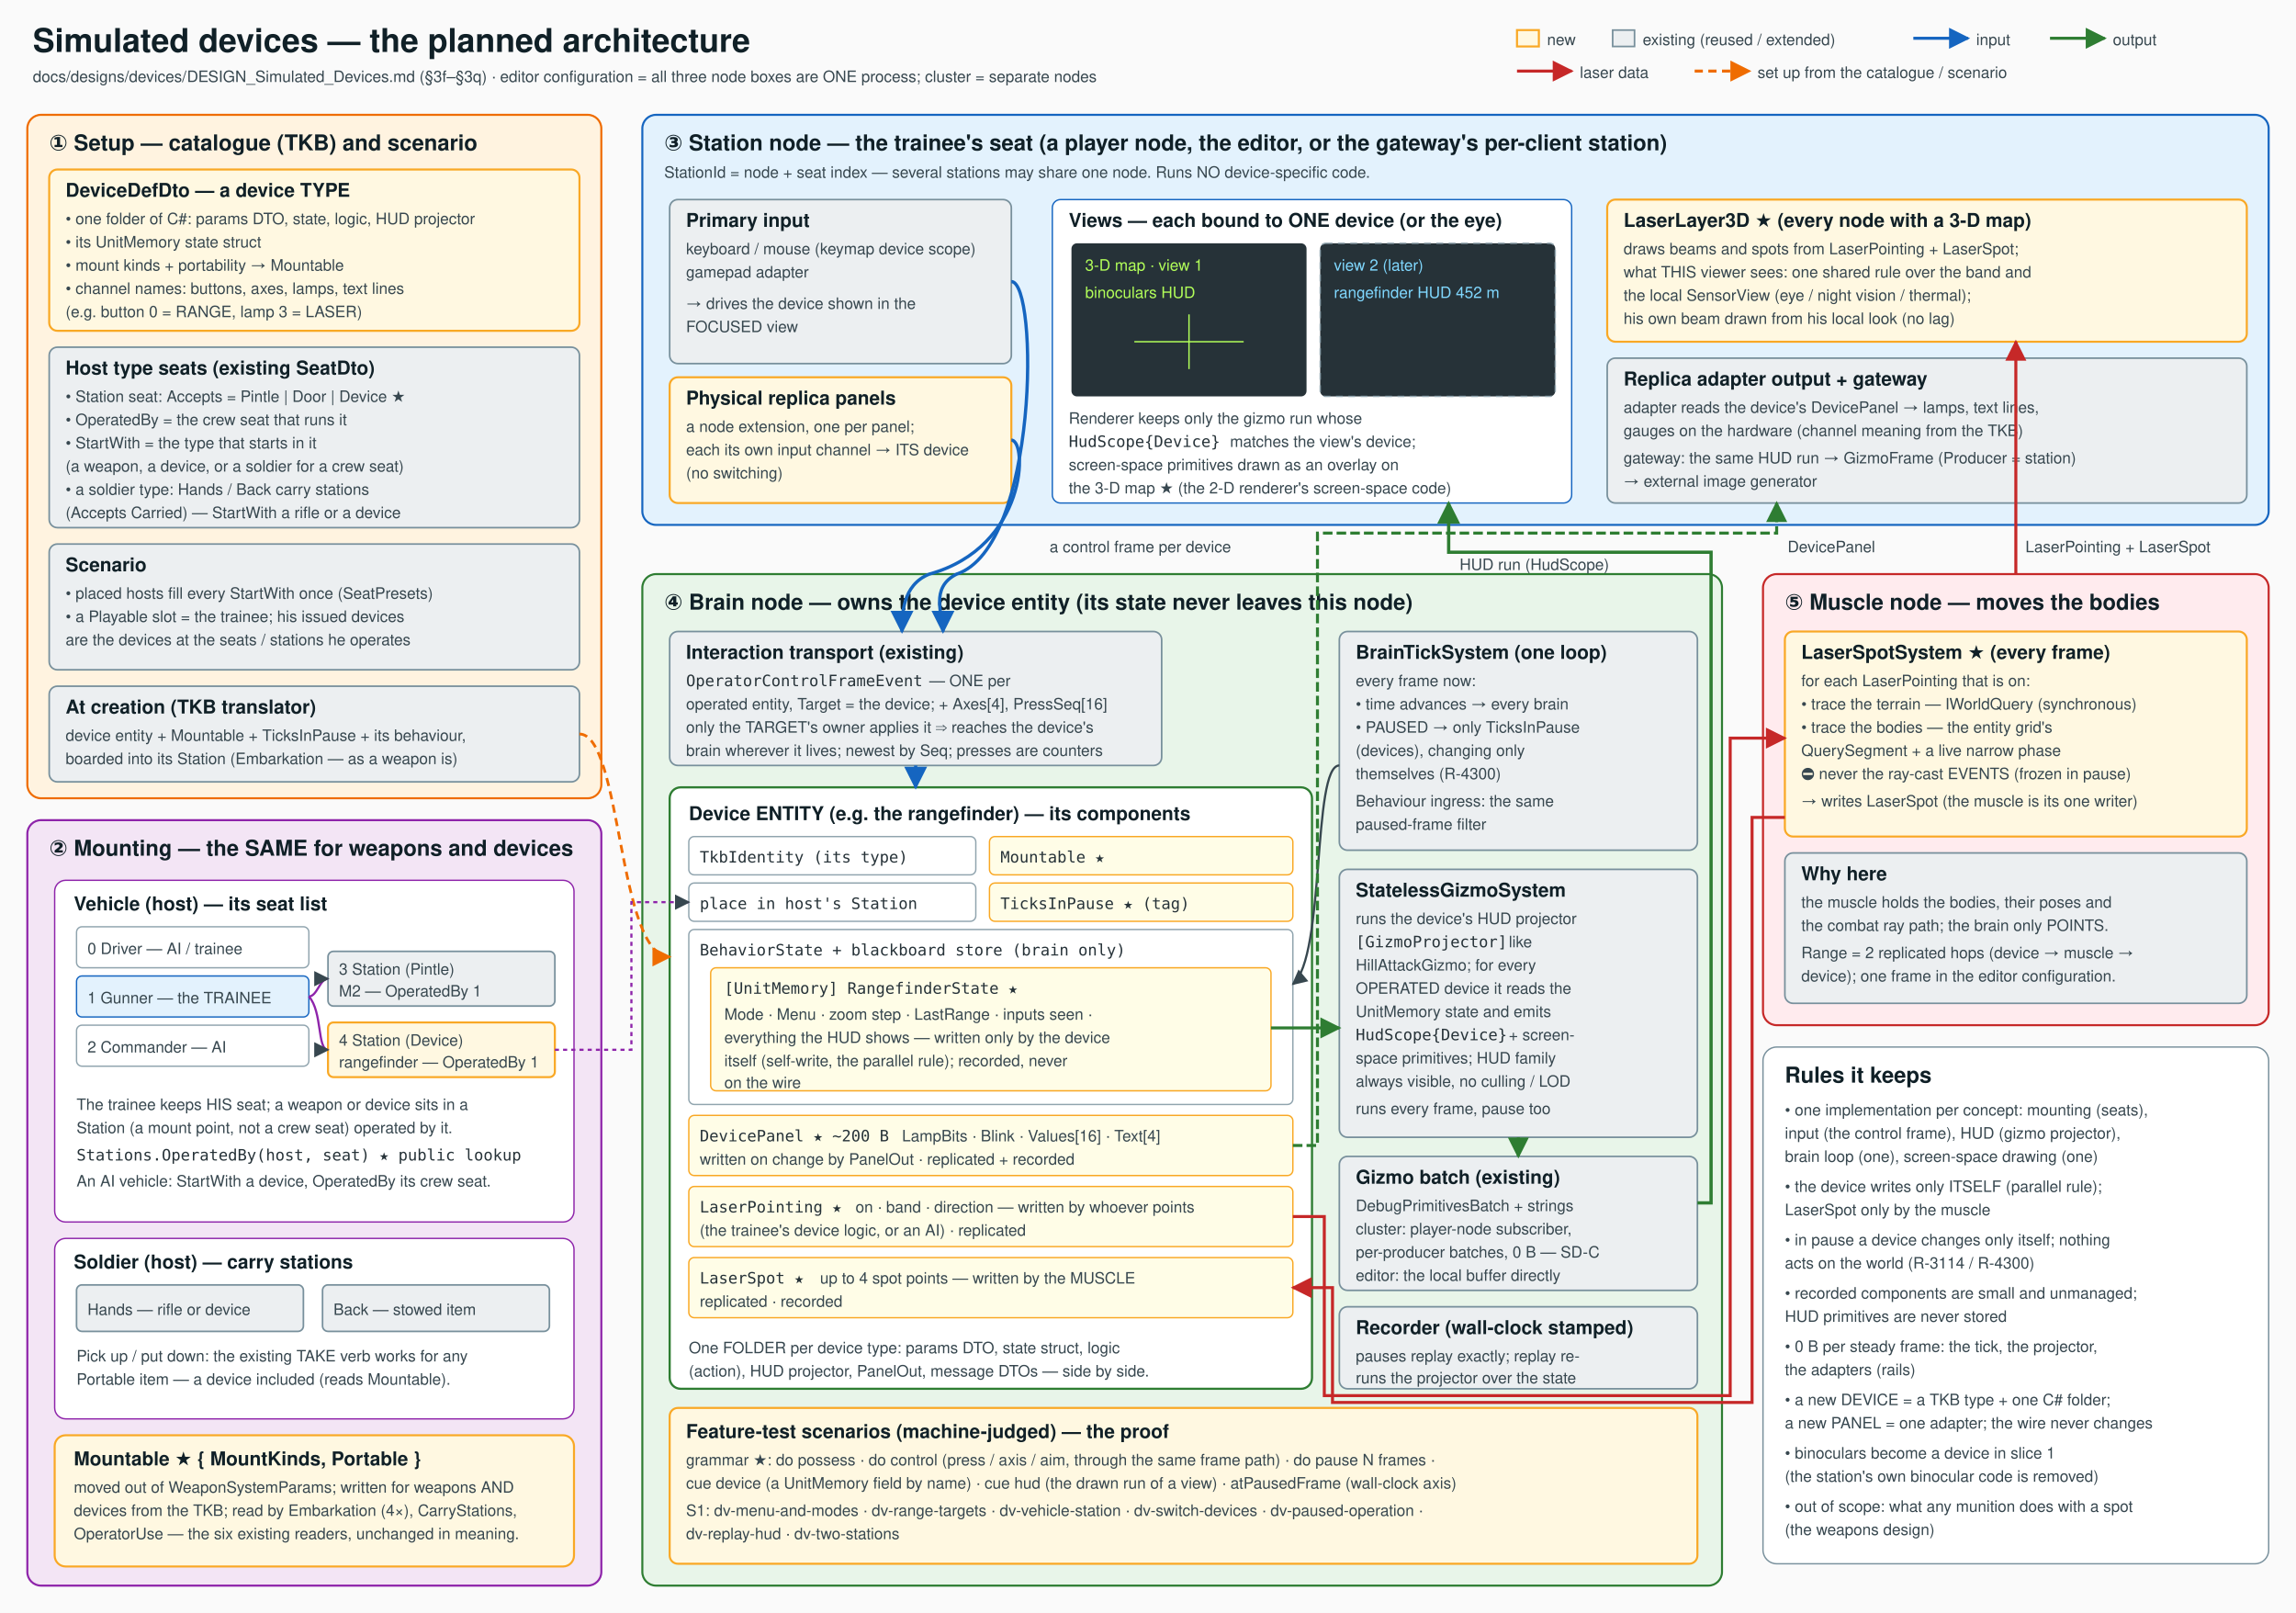
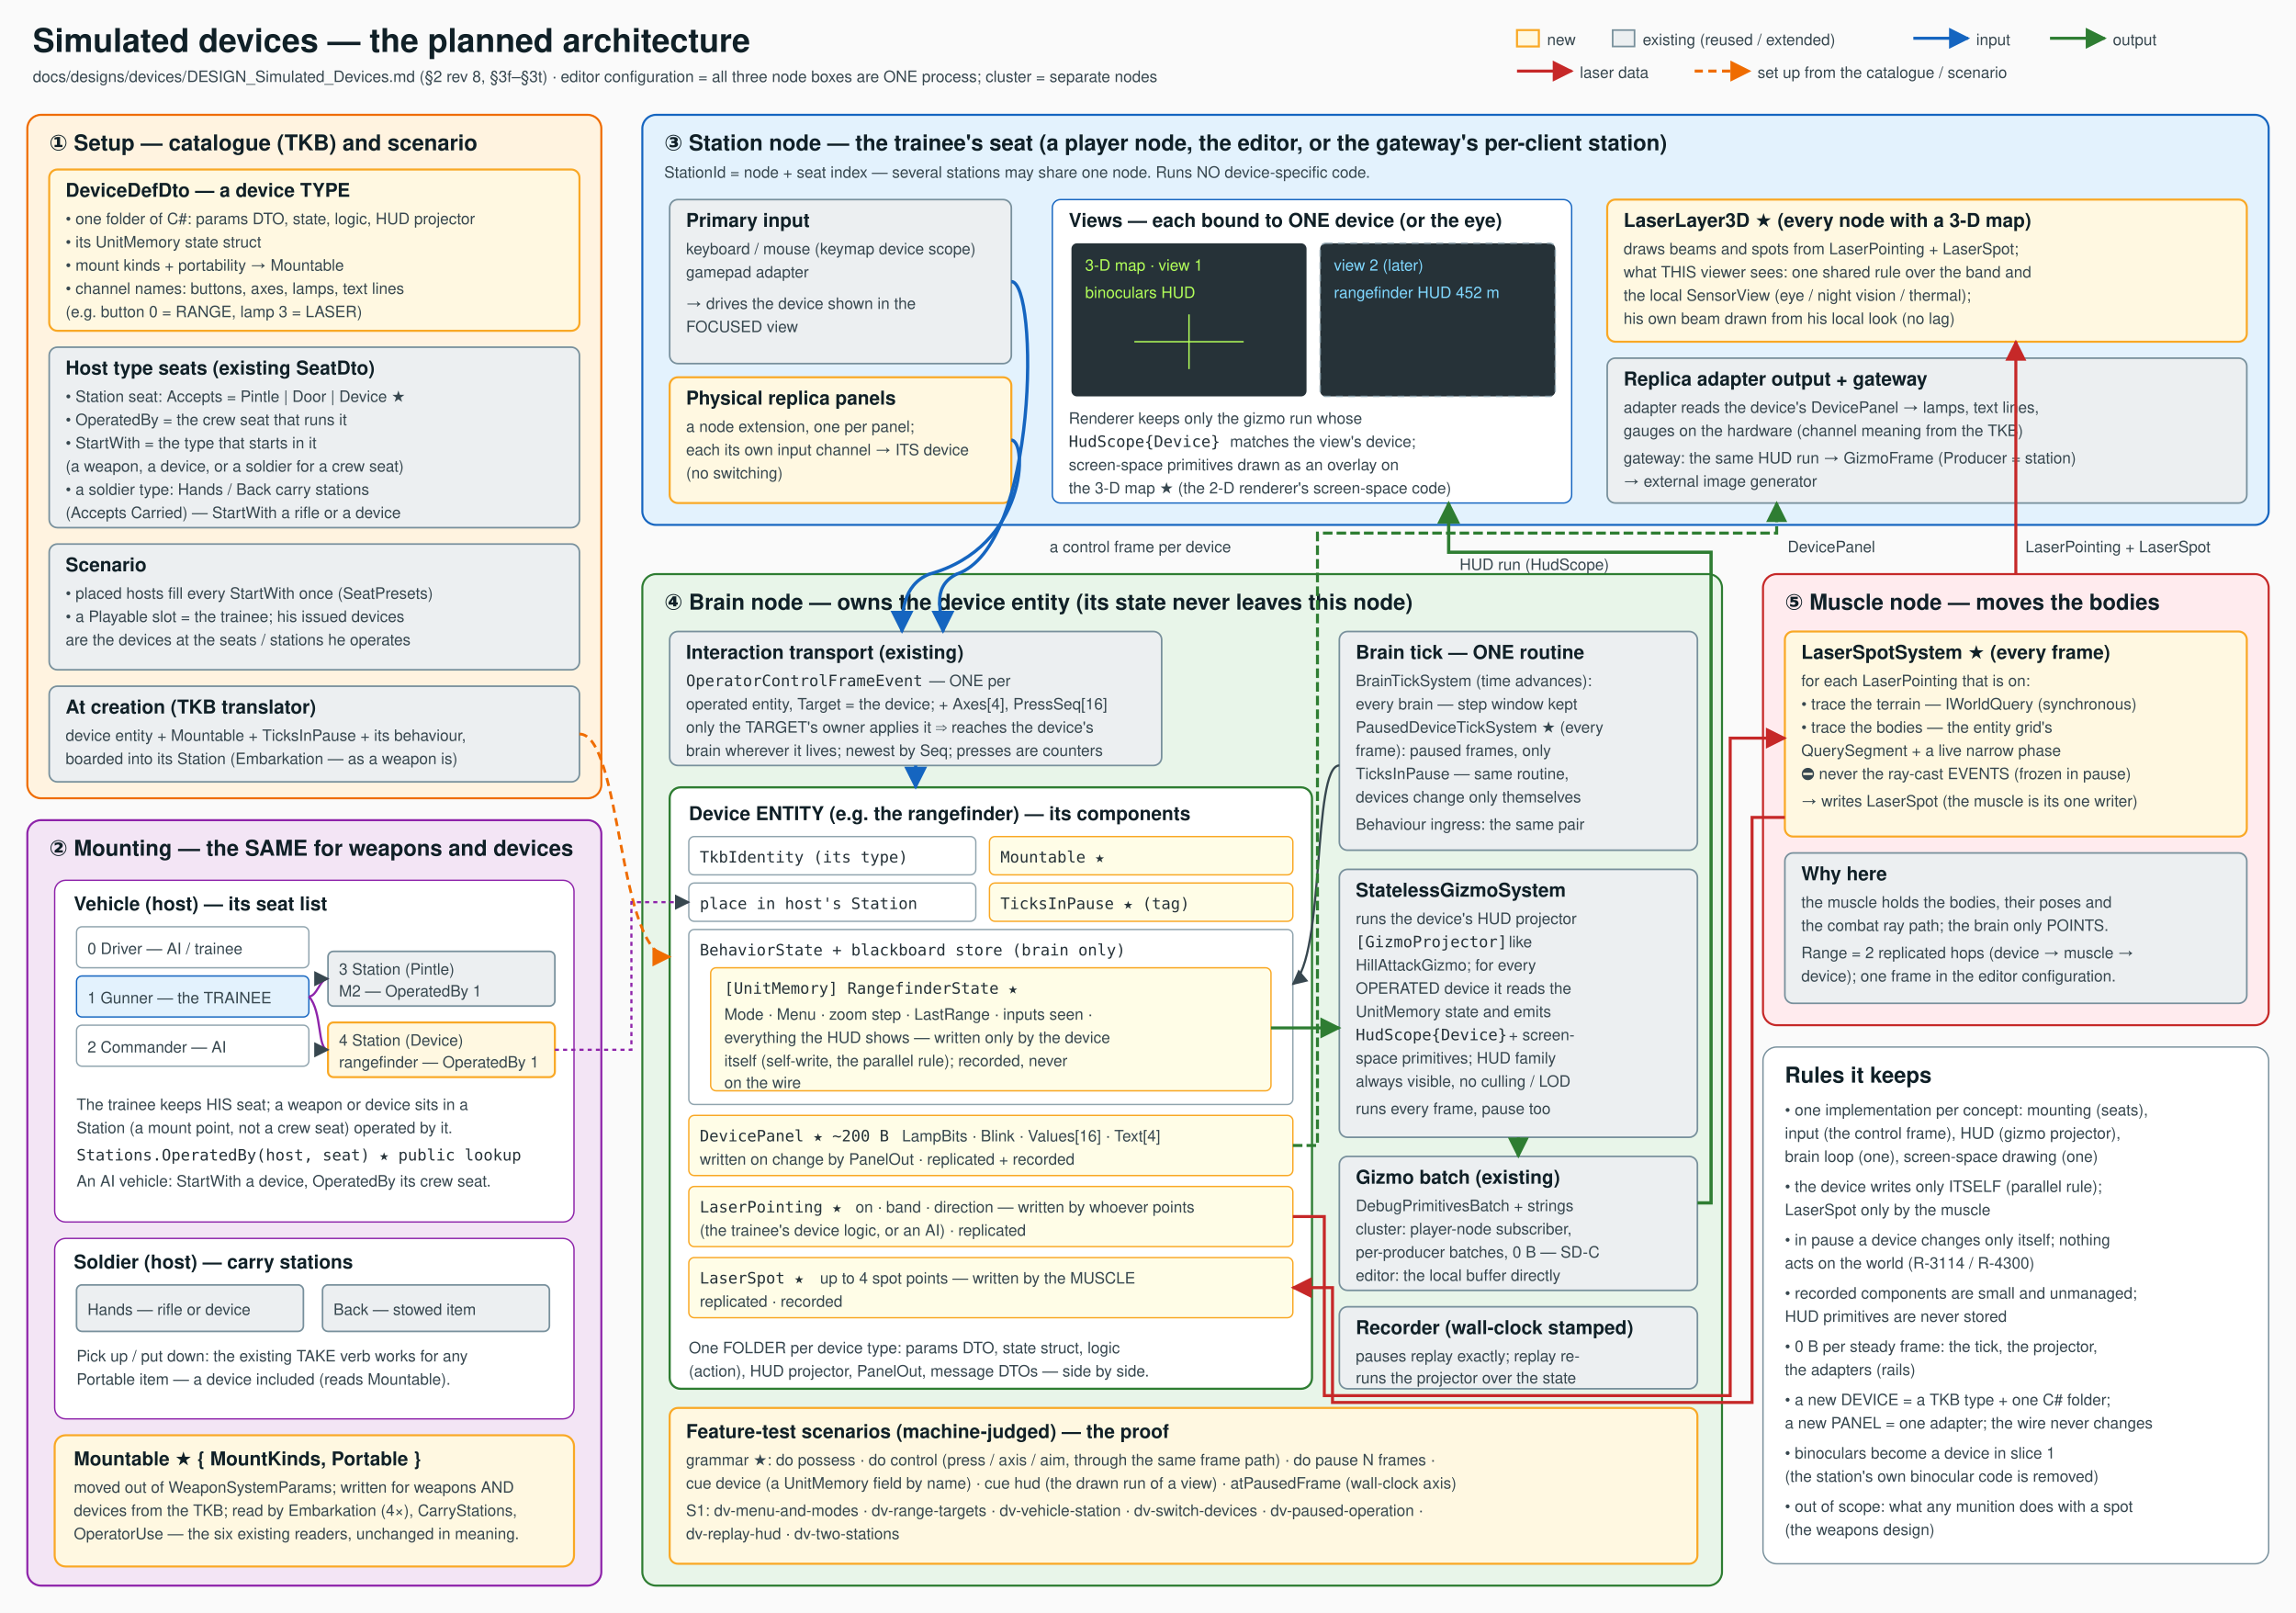
<svg xmlns="http://www.w3.org/2000/svg" width="1680" height="1180" viewBox="0 0 1680 1180" font-family="Segoe UI, Helvetica, Arial, sans-serif">
  <defs>
    <marker id="a" viewBox="0 0 10 10" refX="9" refY="5" markerWidth="7" markerHeight="7" orient="auto-start-reverse">
      <path d="M0,0 L10,5 L0,10 z" fill="#37474f" />
    </marker>
    <marker id="ab" viewBox="0 0 10 10" refX="9" refY="5" markerWidth="7" markerHeight="7" orient="auto-start-reverse">
      <path d="M0,0 L10,5 L0,10 z" fill="#1565c0" />
    </marker>
    <marker id="ag" viewBox="0 0 10 10" refX="9" refY="5" markerWidth="7" markerHeight="7" orient="auto-start-reverse">
      <path d="M0,0 L10,5 L0,10 z" fill="#2e7d32" />
    </marker>
    <marker id="ar" viewBox="0 0 10 10" refX="9" refY="5" markerWidth="7" markerHeight="7" orient="auto-start-reverse">
      <path d="M0,0 L10,5 L0,10 z" fill="#c62828" />
    </marker>
    <marker id="ao" viewBox="0 0 10 10" refX="9" refY="5" markerWidth="7" markerHeight="7" orient="auto-start-reverse">
      <path d="M0,0 L10,5 L0,10 z" fill="#ef6c00" />
    </marker>
    <style>
      .t{font-size:13px;fill:#263238}
      .s{font-size:11.5px;fill:#37474f}
      .h{font-size:16px;font-weight:700;fill:#102027}
      .h2{font-size:14px;font-weight:700;fill:#102027}
      .new{fill:#fff8e1;stroke:#f9a825;stroke-width:1.5}
      .ex{fill:#eceff1;stroke:#78909c;stroke-width:1.2}
      .comp{fill:#ffffff;stroke:#90a4ae;stroke-width:1}
      .compn{fill:#fffde7;stroke:#f9a825;stroke-width:1}
      .mono{font-family:Consolas, Menlo, monospace;font-size:11.5px;fill:#263238}
    </style>
  </defs>
  <rect width="1680" height="1180" fill="#fafafa" />
  <text x="24" y="38" font-size="24" font-weight="700" fill="#102027">Simulated devices — the planned architecture</text>
-   <text x="24" y="60" class="s">docs/designs/devices/DESIGN_Simulated_Devices.md (§3f–§3q) · editor configuration = all three node boxes are ONE process; cluster = separate nodes</text>
+   <text x="24" y="60" class="s">docs/designs/devices/DESIGN_Simulated_Devices.md (§2 rev 8, §3f–§3t) · editor configuration = all three node boxes are ONE process; cluster = separate nodes</text>
  <g transform="translate(1110,22)">
    <rect x="0" y="0" width="16" height="12" class="new" />
    <text x="22" y="11" class="s">new</text>
    <rect x="70" y="0" width="16" height="12" class="ex" />
    <text x="92" y="11" class="s">existing (reused / extended)</text>
    <line x1="290" y1="6" x2="330" y2="6" stroke="#1565c0" stroke-width="2.2" marker-end="url(#ab)" />
    <text x="336" y="11" class="s">input</text>
    <line x1="390" y1="6" x2="430" y2="6" stroke="#2e7d32" stroke-width="2.2" marker-end="url(#ag)" />
    <text x="436" y="11" class="s">output</text>
    <line x1="0" y1="30" x2="40" y2="30" stroke="#c62828" stroke-width="2.2" marker-end="url(#ar)" />
    <text x="46" y="35" class="s">laser data</text>
    <line x1="130" y1="30" x2="170" y2="30" stroke="#ef6c00" stroke-width="2.2" stroke-dasharray="6 4" marker-end="url(#ao)" />
    <text x="176" y="35" class="s">set up from the catalogue / scenario</text>
  </g>
  <rect x="20" y="84" width="420" height="500" rx="10" fill="#fff3e0" stroke="#ef6c00" stroke-width="1.5" />
  <text x="36" y="110" class="h">① Setup — catalogue (TKB) and scenario</text>
  <rect x="36" y="124" width="388" height="118" rx="6" class="new" />
  <text x="48" y="144" class="h2">DeviceDefDto — a device TYPE</text>
  <text x="48" y="164" class="s">• one folder of C#: params DTO, state, logic, HUD projector</text>
  <text x="48" y="181" class="s">• its UnitMemory state struct</text>
  <text x="48" y="198" class="s">• mount kinds + portability → Mountable</text>
  <text x="48" y="215" class="s">• channel names: buttons, axes, lamps, text lines</text>
  <text x="48" y="232" class="s">  (e.g. button 0 = RANGE, lamp 3 = LASER)</text>
  <rect x="36" y="254" width="388" height="132" rx="6" class="ex" />
  <text x="48" y="274" class="h2">Host type seats (existing SeatDto)</text>
  <text x="48" y="294" class="s">• Station seat: Accepts = Pintle | Door | Device ★</text>
  <text x="48" y="311" class="s">• OperatedBy = the crew seat that runs it</text>
  <text x="48" y="328" class="s">• StartWith = the type that starts in it</text>
  <text x="48" y="345" class="s">  (a weapon, a device, or a soldier for a crew seat)</text>
  <text x="48" y="362" class="s">• a soldier type: Hands / Back carry stations</text>
  <text x="48" y="379" class="s">  (Accepts Carried) — StartWith a rifle or a device</text>
  <rect x="36" y="398" width="388" height="92" rx="6" class="ex" />
  <text x="48" y="418" class="h2">Scenario</text>
  <text x="48" y="438" class="s">• placed hosts fill every StartWith once (SeatPresets)</text>
  <text x="48" y="455" class="s">• a Playable slot = the trainee; his issued devices</text>
  <text x="48" y="472" class="s">  are the devices at the seats / stations he operates</text>
  <rect x="36" y="502" width="388" height="70" rx="6" class="ex" />
  <text x="48" y="522" class="h2">At creation (TKB translator)</text>
  <text x="48" y="542" class="s">device entity + Mountable + TicksInPause + its behaviour,</text>
  <text x="48" y="559" class="s">boarded into its Station (Embarkation — as a weapon is)</text>
  <rect x="20" y="600" width="420" height="560" rx="10" fill="#f3e5f5" stroke="#8e24aa" stroke-width="1.5" />
  <text x="36" y="626" class="h">② Mounting — the SAME for weapons and devices</text>
  <rect x="40" y="644" width="380" height="250" rx="8" fill="#ffffff" stroke="#8e24aa" />
  <text x="54" y="666" class="h2">Vehicle (host) — its seat list</text>
  <g class="s">
    <rect x="56" y="678" width="170" height="30" rx="4" class="comp" />
    <text x="64" y="698" class="s">0 Driver — AI / trainee</text>
    <rect x="56" y="714" width="170" height="30" rx="4" fill="#e3f2fd" stroke="#1565c0" />
    <text x="64" y="734" class="s">1 Gunner — the TRAINEE</text>
    <rect x="56" y="750" width="170" height="30" rx="4" class="comp" />
    <text x="64" y="770" class="s">2 Commander — AI</text>
    <rect x="240" y="696" width="166" height="40" rx="4" class="ex" />
    <text x="248" y="713" class="s">3 Station (Pintle)</text>
    <text x="248" y="729" class="s">M2 — OperatedBy 1</text>
    <rect x="240" y="748" width="166" height="40" rx="4" class="new" />
    <text x="248" y="765" class="s">4 Station (Device)</text>
    <text x="248" y="781" class="s">rangefinder — OperatedBy 1</text>
  </g>
  <path d="M226,729 C232,729 234,716 240,716" fill="none" stroke="#8e24aa" stroke-width="1.6" marker-end="url(#a)" />
  <path d="M226,729 C236,740 232,768 240,768" fill="none" stroke="#8e24aa" stroke-width="1.6" marker-end="url(#a)" />
  <text x="56" y="812" class="s">The trainee keeps HIS seat; a weapon or device sits in a</text>
  <text x="56" y="829" class="s">Station (a mount point, not a crew seat) operated by it.</text>
  <text x="56" y="849" class="mono">Stations.OperatedBy(host, seat) ★ public lookup</text>
  <text x="56" y="868" class="s">An AI vehicle: StartWith a device, OperatedBy its crew seat.</text>
  <rect x="40" y="906" width="380" height="132" rx="8" fill="#ffffff" stroke="#8e24aa" />
  <text x="54" y="928" class="h2">Soldier (host) — carry stations</text>
  <rect x="56" y="940" width="166" height="34" rx="4" class="ex" />
  <text x="64" y="962" class="s">Hands — rifle or device</text>
  <rect x="236" y="940" width="166" height="34" rx="4" class="ex" />
  <text x="244" y="962" class="s">Back — stowed item</text>
  <text x="56" y="996" class="s">Pick up / put down: the existing TAKE verb works for any</text>
  <text x="56" y="1013" class="s">Portable item — a device included (reads Mountable).</text>
  <rect x="40" y="1050" width="380" height="96" rx="8" class="new" />
  <text x="54" y="1072" class="h2">Mountable ★ { MountKinds, Portable }</text>
  <text x="54" y="1092" class="s">moved out of WeaponSystemParams; written for weapons AND</text>
  <text x="54" y="1109" class="s">devices from the TKB; read by Embarkation (4×), CarryStations,</text>
  <text x="54" y="1126" class="s">OperatorUse — the six existing readers, unchanged in meaning.</text>
  <rect x="470" y="84" width="1190" height="300" rx="10" fill="#e3f2fd" stroke="#1565c0" stroke-width="1.5" />
  <text x="486" y="110" class="h">③ Station node — the trainee's seat (a player node, the editor, or the gateway's per-client station)</text>
  <text x="486" y="130" class="s">StationId = node + seat index — several stations may share one node. Runs NO device-specific code.</text>
  <rect x="490" y="146" width="250" height="120" rx="6" class="ex" />
  <text x="502" y="166" class="h2">Primary input</text>
  <text x="502" y="186" class="s">keyboard / mouse (keymap device scope)</text>
  <text x="502" y="203" class="s">gamepad adapter</text>
  <text x="502" y="226" class="s">→ drives the device shown in the</text>
  <text x="502" y="243" class="s">   FOCUSED view</text>
  <rect x="490" y="276" width="250" height="92" rx="6" class="new" />
  <text x="502" y="296" class="h2">Physical replica panels</text>
  <text x="502" y="316" class="s">a node extension, one per panel;</text>
  <text x="502" y="333" class="s">each its own input channel → ITS device</text>
  <text x="502" y="350" class="s">(no switching)</text>
  <rect x="770" y="146" width="380" height="222" rx="6" fill="#ffffff" stroke="#1565c0" />
  <text x="782" y="166" class="h2">Views — each bound to ONE device (or the eye)</text>
  <rect x="784" y="178" width="172" height="112" rx="4" fill="#263238" />
  <text x="794" y="198" font-size="11.5" fill="#b2ff59">3-D map · view 1</text>
  <text x="794" y="218" font-size="11.5" fill="#b2ff59">binoculars HUD</text>
  <line x1="830" y1="250" x2="910" y2="250" stroke="#b2ff59" />
  <line x1="870" y1="230" x2="870" y2="270" stroke="#b2ff59" />
  <rect x="966" y="178" width="172" height="112" rx="4" fill="#263238" stroke-dasharray="5 4" stroke="#90a4ae" />
  <text x="976" y="198" font-size="11.5" fill="#80d8ff">view 2 (later)</text>
  <text x="976" y="218" font-size="11.5" fill="#80d8ff">rangefinder HUD  452 m</text>
  <text x="782" y="310" class="s">Renderer keeps only the gizmo run whose</text>
  <text x="782" y="327" class="mono">HudScope{Device}</text>
  <text x="900" y="327" class="s"> matches the view's device;</text>
  <text x="782" y="344" class="s">screen-space primitives drawn as an overlay on</text>
  <text x="782" y="361" class="s">the 3-D map ★ (the 2-D renderer's screen-space code)</text>
  <rect x="1176" y="146" width="468" height="104" rx="6" class="new" />
  <text x="1188" y="166" class="h2">LaserLayer3D ★ (every node with a 3-D map)</text>
  <text x="1188" y="186" class="s">draws beams and spots from LaserPointing + LaserSpot;</text>
  <text x="1188" y="203" class="s">what THIS viewer sees: one shared rule over the band and</text>
  <text x="1188" y="220" class="s">the local SensorView (eye / night vision / thermal);</text>
  <text x="1188" y="237" class="s">his own beam drawn from his local look (no lag)</text>
  <rect x="1176" y="262" width="468" height="106" rx="6" class="ex" />
  <text x="1188" y="282" class="h2">Replica adapter output + gateway</text>
  <text x="1188" y="302" class="s">adapter reads the device's DevicePanel → lamps, text lines,</text>
  <text x="1188" y="319" class="s">gauges on the hardware (channel meaning from the TKB)</text>
  <text x="1188" y="339" class="s">gateway: the same HUD run → GizmoFrame (Producer = station)</text>
  <text x="1188" y="356" class="s">→ external image generator</text>
  <rect x="470" y="420" width="790" height="740" rx="10" fill="#e8f5e9" stroke="#2e7d32" stroke-width="1.5" />
  <text x="486" y="446" class="h">④ Brain node — owns the device entity (its state never leaves this node)</text>
  <rect x="490" y="462" width="360" height="98" rx="6" class="ex" />
  <text x="502" y="482" class="h2">Interaction transport (existing)</text>
  <text x="502" y="502" class="mono">OperatorControlFrameEvent</text>
  <text x="680" y="502" class="s"> — ONE per</text>
  <text x="502" y="519" class="s">operated entity, Target = the device; + Axes[4], PressSeq[16]</text>
  <text x="502" y="536" class="s">only the TARGET's owner applies it ⇒ reaches the device's</text>
  <text x="502" y="553" class="s">brain wherever it lives; newest by Seq; presses are counters</text>
  <rect x="490" y="576" width="470" height="440" rx="8" fill="#ffffff" stroke="#2e7d32" stroke-width="1.6" />
  <text x="504" y="600" class="h2">Device ENTITY (e.g. the rangefinder) — its components</text>
  <rect x="504" y="612" width="210" height="28" rx="4" class="comp" />
  <text x="512" y="631" class="mono">TkbIdentity (its type)</text>
  <rect x="724" y="612" width="222" height="28" rx="4" class="compn" />
  <text x="732" y="631" class="mono">Mountable ★</text>
  <rect x="724" y="646" width="222" height="28" rx="4" class="compn" />
  <text x="732" y="665" class="mono">TicksInPause ★ (tag)</text>
  <rect x="504" y="646" width="210" height="28" rx="4" class="comp" />
  <text x="512" y="665" class="mono">place in host's Station</text>
  <rect x="504" y="680" width="442" height="128" rx="4" class="comp" />
  <text x="512" y="699" class="mono">BehaviorState + blackboard store (brain only)</text>
  <rect x="520" y="708" width="410" height="90" rx="4" class="compn" />
  <text x="530" y="727" class="mono">[UnitMemory] RangefinderState ★</text>
  <text x="530" y="746" class="s">Mode · Menu · zoom step · LastRange · inputs seen ·</text>
  <text x="530" y="763" class="s">everything the HUD shows — written only by the device</text>
  <text x="530" y="780" class="s">itself (self-write, the parallel rule); recorded, never</text>
  <text x="530" y="796" class="s">on the wire</text>
  <rect x="504" y="816" width="442" height="44" rx="4" class="compn" />
  <text x="512" y="835" class="mono">DevicePanel ★ ~200 B</text>
  <text x="660" y="835" class="s">LampBits · Blink · Values[16] · Text[4]</text>
  <text x="512" y="852" class="s">written on change by PanelOut · replicated + recorded</text>
  <rect x="504" y="868" width="442" height="44" rx="4" class="compn" />
  <text x="512" y="887" class="mono">LaserPointing ★</text>
  <text x="626" y="887" class="s">on · band · direction — written by whoever points</text>
  <text x="512" y="904" class="s">(the trainee's device logic, or an AI) · replicated</text>
  <rect x="504" y="920" width="442" height="44" rx="4" class="compn" />
  <text x="512" y="939" class="mono">LaserSpot ★</text>
  <text x="600" y="939" class="s">up to 4 spot points — written by the MUSCLE</text>
  <text x="512" y="956" class="s">replicated · recorded</text>
  <text x="504" y="990" class="s">One FOLDER per device type: params DTO, state struct, logic</text>
  <text x="504" y="1007" class="s">(action), HUD projector, PanelOut, message DTOs — side by side.</text>
  <rect x="980" y="462" width="262" height="160" rx="6" class="ex" />
-   <text x="992" y="482" class="h2">BrainTickSystem (one loop)</text>
-   <text x="992" y="502" class="s">every frame now:</text>
-   <text x="992" y="519" class="s">• time advances → every brain</text>
-   <text x="992" y="536" class="s">• PAUSED → only TicksInPause</text>
-   <text x="992" y="553" class="s">  (devices), changing only</text>
-   <text x="992" y="570" class="s">  themselves (R-4300)</text>
-   <text x="992" y="590" class="s">Behaviour ingress: the same</text>
-   <text x="992" y="607" class="s">paused-frame filter</text>
+   <text x="992" y="482" class="h2">Brain tick — ONE routine</text>
+   <text x="992" y="502" class="s">BrainTickSystem (time advances):</text>
+   <text x="992" y="519" class="s">  every brain — step window kept</text>
+   <text x="992" y="536" class="s">PausedDeviceTickSystem ★ (every</text>
+   <text x="992" y="553" class="s">  frame): paused frames, only</text>
+   <text x="992" y="570" class="s">  TicksInPause — same routine,</text>
+   <text x="992" y="587" class="s">  devices change only themselves</text>
+   <text x="992" y="607" class="s">Behaviour ingress: the same pair</text>
  <rect x="980" y="636" width="262" height="196" rx="6" class="ex" />
  <text x="992" y="656" class="h2">StatelessGizmoSystem</text>
  <text x="992" y="676" class="s">runs the device's HUD projector</text>
  <text x="992" y="693" class="mono">[GizmoProjector]</text>
  <text x="1104" y="693" class="s"> like</text>
  <text x="992" y="710" class="s">HillAttackGizmo; for every</text>
  <text x="992" y="727" class="s">OPERATED device it reads the</text>
  <text x="992" y="744" class="s">UnitMemory state and emits</text>
  <text x="992" y="761" class="mono">HudScope{Device}</text>
  <text x="1104" y="761" class="s"> + screen-</text>
  <text x="992" y="778" class="s">space primitives; HUD family</text>
  <text x="992" y="795" class="s">always visible, no culling / LOD</text>
  <text x="992" y="815" class="s">runs every frame, pause too</text>
  <rect x="980" y="846" width="262" height="98" rx="6" class="ex" />
  <text x="992" y="866" class="h2">Gizmo batch (existing)</text>
  <text x="992" y="886" class="s">DebugPrimitivesBatch + strings</text>
  <text x="992" y="903" class="s">cluster: player-node subscriber,</text>
  <text x="992" y="920" class="s">per-producer batches, 0 B — SD-C</text>
  <text x="992" y="937" class="s">editor: the local buffer directly</text>
  <rect x="980" y="956" width="262" height="60" rx="6" class="ex" />
  <text x="992" y="976" class="h2">Recorder (wall-clock stamped)</text>
  <text x="992" y="996" class="s">pauses replay exactly; replay re-</text>
  <text x="992" y="1012" class="s">runs the projector over the state</text>
  <rect x="490" y="1030" width="752" height="114" rx="6" class="new" />
  <text x="502" y="1052" class="h2">Feature-test scenarios (machine-judged) — the proof</text>
  <text x="502" y="1072" class="s">grammar ★: do possess · do control (press / axis / aim, through the same frame path) · do pause N frames ·</text>
  <text x="502" y="1089" class="s">cue device (a UnitMemory field by name) · cue hud (the drawn run of a view) · atPausedFrame (wall-clock axis)</text>
  <text x="502" y="1109" class="s">S1: dv-menu-and-modes · dv-range-targets · dv-vehicle-station · dv-switch-devices · dv-paused-operation ·</text>
  <text x="502" y="1126" class="s">    dv-replay-hud · dv-two-stations</text>
  <rect x="1290" y="420" width="370" height="330" rx="10" fill="#ffebee" stroke="#c62828" stroke-width="1.5" />
  <text x="1306" y="446" class="h">⑤ Muscle node — moves the bodies</text>
  <rect x="1306" y="462" width="338" height="150" rx="6" class="new" />
  <text x="1318" y="482" class="h2">LaserSpotSystem ★ (every frame)</text>
  <text x="1318" y="502" class="s">for each LaserPointing that is on:</text>
  <text x="1318" y="519" class="s">• trace the terrain — IWorldQuery (synchronous)</text>
  <text x="1318" y="536" class="s">• trace the bodies — the entity grid's</text>
  <text x="1318" y="553" class="s">  QuerySegment + a live narrow phase</text>
  <text x="1318" y="570" class="s">⛔ never the ray-cast EVENTS (frozen in pause)</text>
  <text x="1318" y="590" class="s">→ writes LaserSpot (the muscle is its one writer)</text>
  <rect x="1306" y="624" width="338" height="110" rx="6" class="ex" />
  <text x="1318" y="644" class="h2">Why here</text>
  <text x="1318" y="664" class="s">the muscle holds the bodies, their poses and</text>
  <text x="1318" y="681" class="s">the combat ray path; the brain only POINTS.</text>
  <text x="1318" y="701" class="s">Range = 2 replicated hops (device → muscle →</text>
  <text x="1318" y="718" class="s">device); one frame in the editor configuration.</text>
  <rect x="1290" y="766" width="370" height="378" rx="10" fill="#ffffff" stroke="#78909c" />
  <text x="1306" y="792" class="h">Rules it keeps</text>
  <text x="1306" y="816" class="s">• one implementation per concept: mounting (seats),</text>
  <text x="1306" y="833" class="s">  input (the control frame), HUD (gizmo projector),</text>
  <text x="1306" y="850" class="s">  brain loop (one), screen-space drawing (one)</text>
  <text x="1306" y="872" class="s">• the device writes only ITSELF (parallel rule);</text>
  <text x="1306" y="889" class="s">  LaserSpot only by the muscle</text>
  <text x="1306" y="911" class="s">• in pause a device changes only itself; nothing</text>
  <text x="1306" y="928" class="s">  acts on the world (R-3114 / R-4300)</text>
  <text x="1306" y="950" class="s">• recorded components are small and unmanaged;</text>
  <text x="1306" y="967" class="s">  HUD primitives are never stored</text>
  <text x="1306" y="989" class="s">• 0 B per steady frame: the tick, the projector,</text>
  <text x="1306" y="1006" class="s">  the adapters (rails)</text>
  <text x="1306" y="1028" class="s">• a new DEVICE = a TKB type + one C# folder;</text>
  <text x="1306" y="1045" class="s">  a new PANEL = one adapter; the wire never changes</text>
  <text x="1306" y="1067" class="s">• binoculars become a device in slice 1</text>
  <text x="1306" y="1084" class="s">  (the station's own binocular code is removed)</text>
  <text x="1306" y="1106" class="s">• out of scope: what any munition does with a spot</text>
  <text x="1306" y="1123" class="s">  (the weapons design)</text>
  <path d="M424,537 C455,537 452,700 490,700" fill="none" stroke="#ef6c00" stroke-width="2" stroke-dasharray="6 4" marker-end="url(#ao)" />
  <path d="M406,768 L462,768 L462,660 L504,660" fill="none" stroke="#8e24aa" stroke-width="1.6" stroke-dasharray="3 3" marker-end="url(#a)" />
  <path d="M740,206 C760,206 760,400 700,420 C680,430 690,450 690,462" fill="none" stroke="#1565c0" stroke-width="2.4" marker-end="url(#ab)" />
  <path d="M740,322 C752,322 752,400 680,420 C660,428 660,450 660,462" fill="none" stroke="#1565c0" stroke-width="2.4" marker-end="url(#ab)" />
  <text x="768" y="404" class="s" fill="#1565c0">a control frame per device</text>
  <path d="M670,560 L670,576" stroke="#1565c0" stroke-width="2.4" marker-end="url(#ab)" />
  <path d="M980,560 C960,560 970,700 946,720" fill="none" stroke="#37474f" stroke-width="1.6" marker-end="url(#a)" />
  <path d="M930,752 L980,752" fill="none" stroke="#2e7d32" stroke-width="2.2" marker-end="url(#ag)" />
  <path d="M1111,832 L1111,846" stroke="#2e7d32" stroke-width="2.2" marker-end="url(#ag)" />
  <path d="M1242,880 L1252,880 L1252,404 L1060,404 L1060,368" fill="none" stroke="#2e7d32" stroke-width="2.4" marker-end="url(#ag)" />
  <text x="1068" y="417" class="s" fill="#2e7d32">HUD run (HudScope)</text>
  <path d="M946,838 L964,838 L964,390 L1300,390 L1300,368" fill="none" stroke="#2e7d32" stroke-width="2.2" stroke-dasharray="7 3" marker-end="url(#ag)" />
  <text x="1308" y="404" class="s" fill="#2e7d32">DevicePanel</text>
  <path d="M946,890 L969,890 L969,1021 L1266,1021 L1266,540 L1306,540" fill="none" stroke="#c62828" stroke-width="2.2" marker-end="url(#ar)" />
  <path d="M1306,598 L1282,598 L1282,1026 L975,1026 L975,942 L946,942" fill="none" stroke="#c62828" stroke-width="2.2" marker-end="url(#ar)" />
  <path d="M1475,420 L1475,250" stroke="#c62828" stroke-width="2.2" marker-end="url(#ar)" />
  <text x="1482" y="404" class="s" fill="#c62828">LaserPointing + LaserSpot</text>
</svg>
